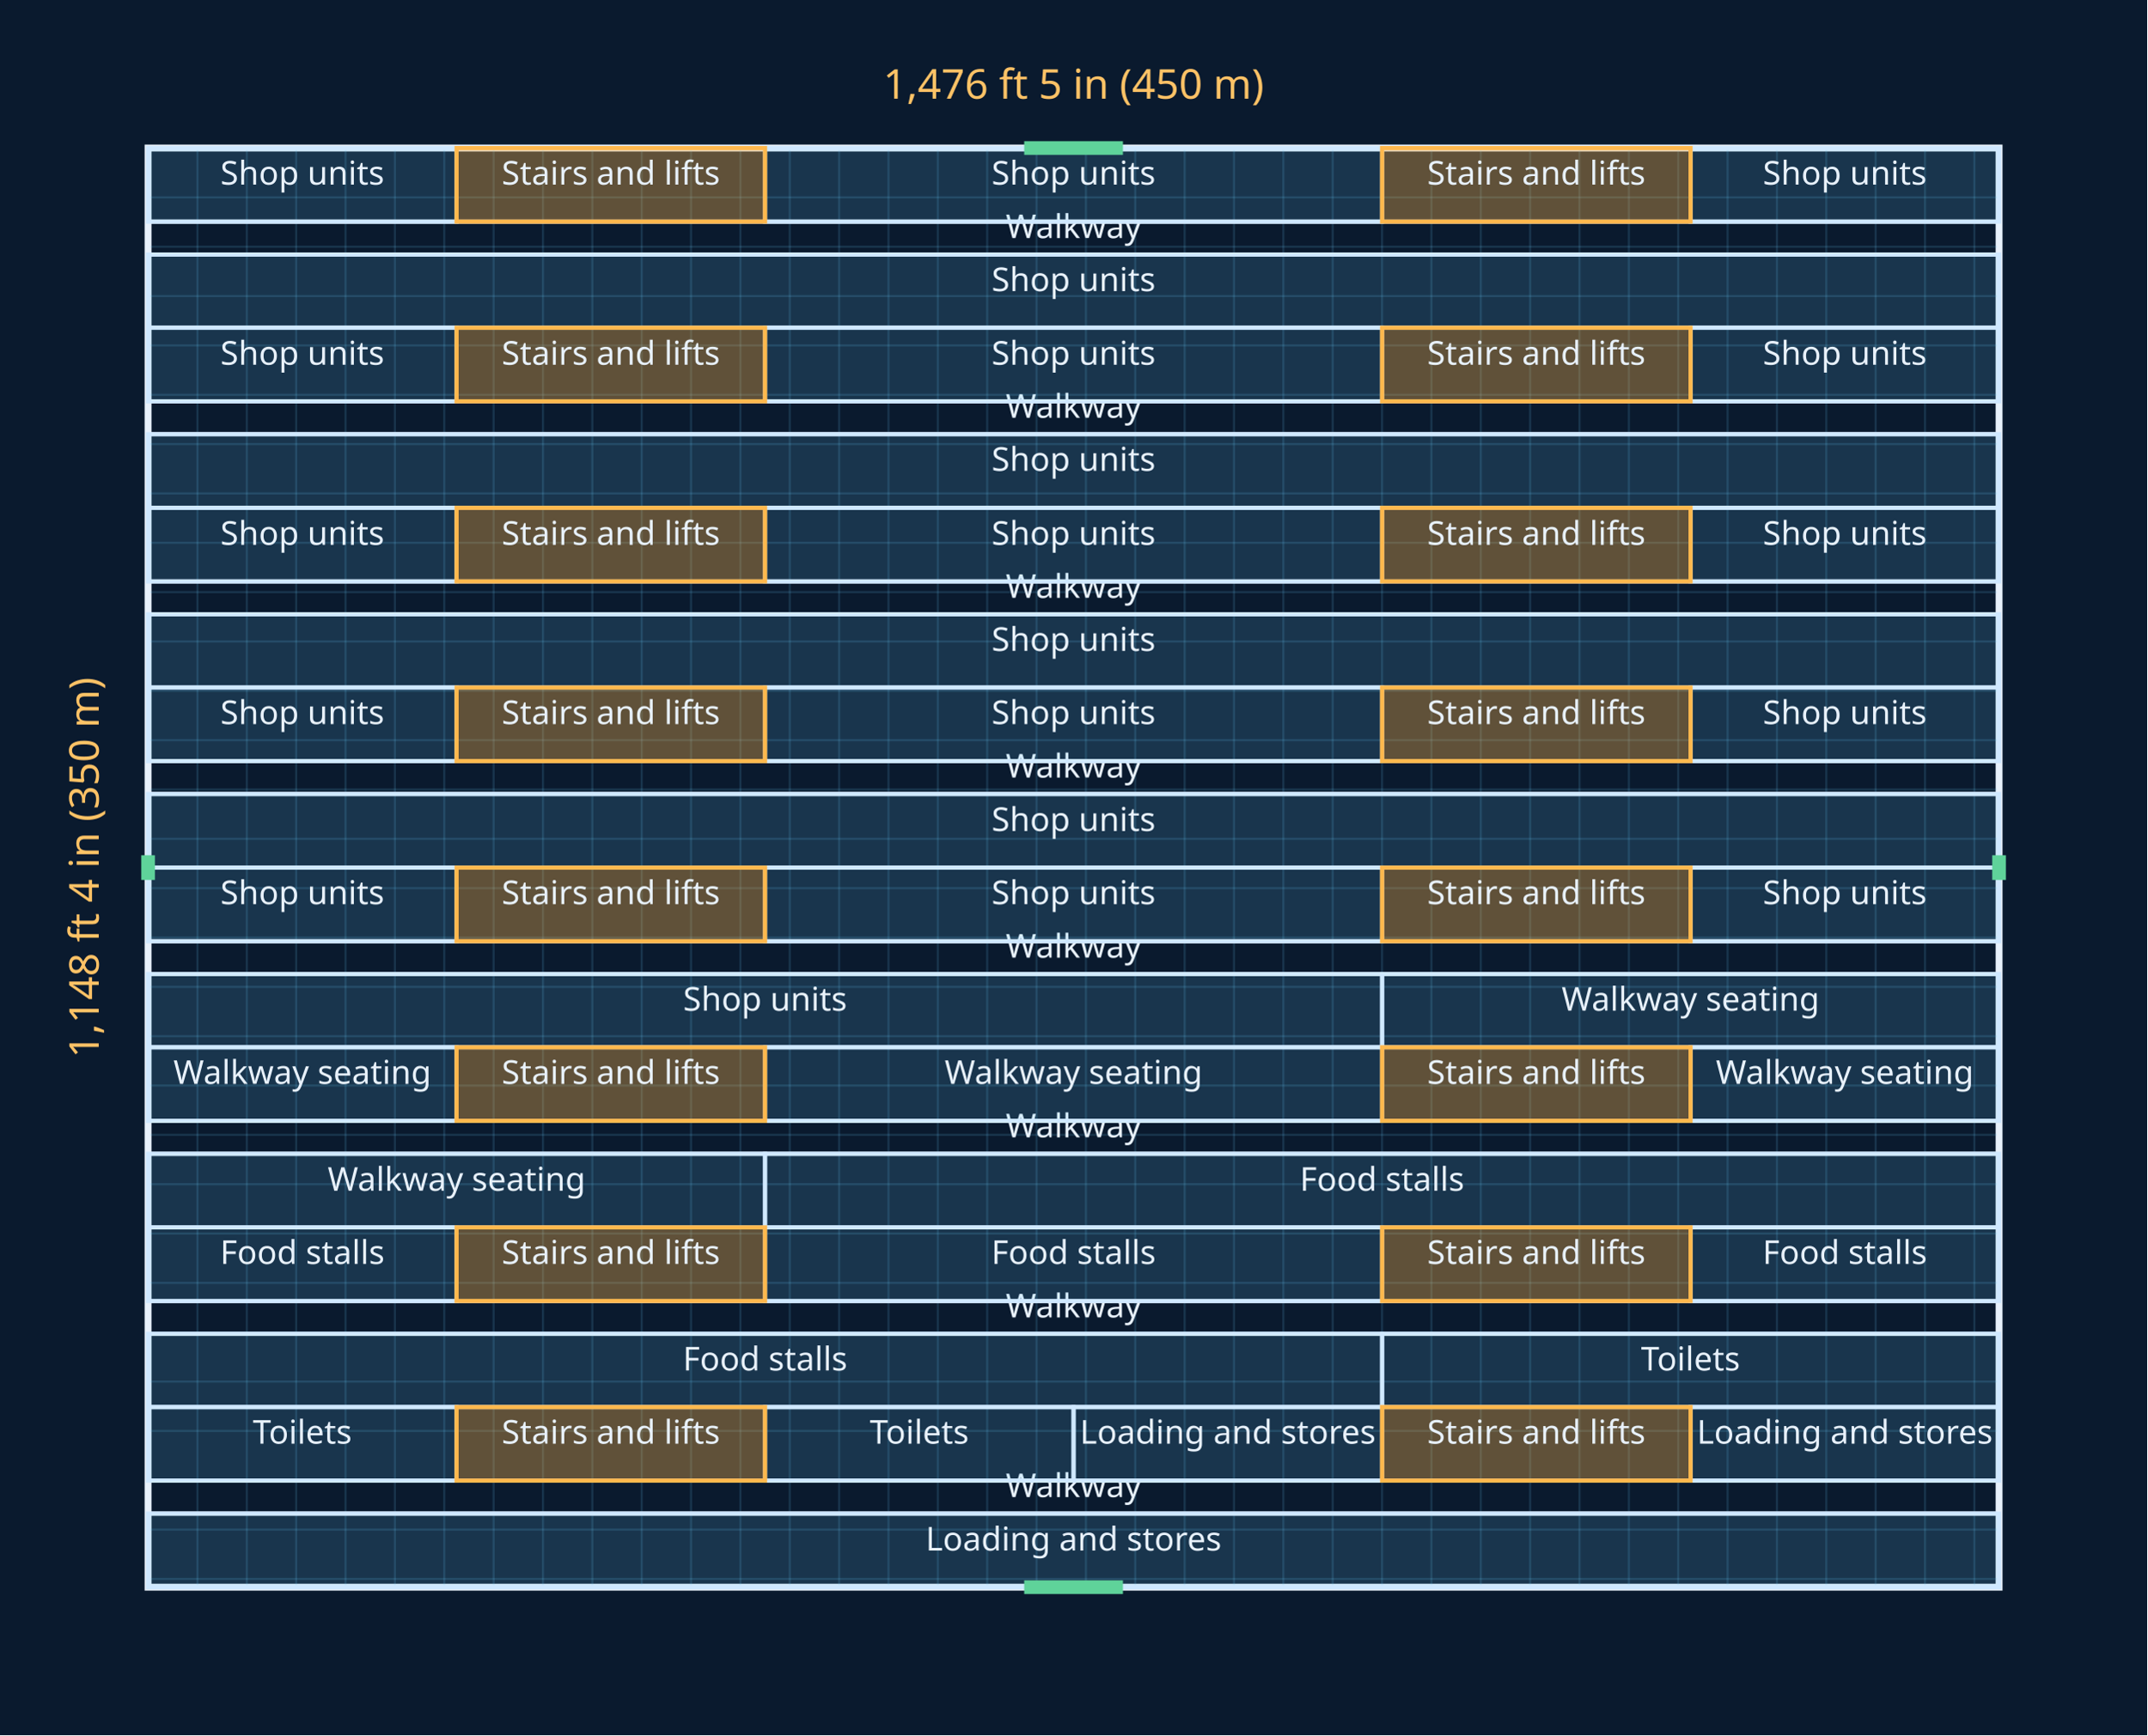
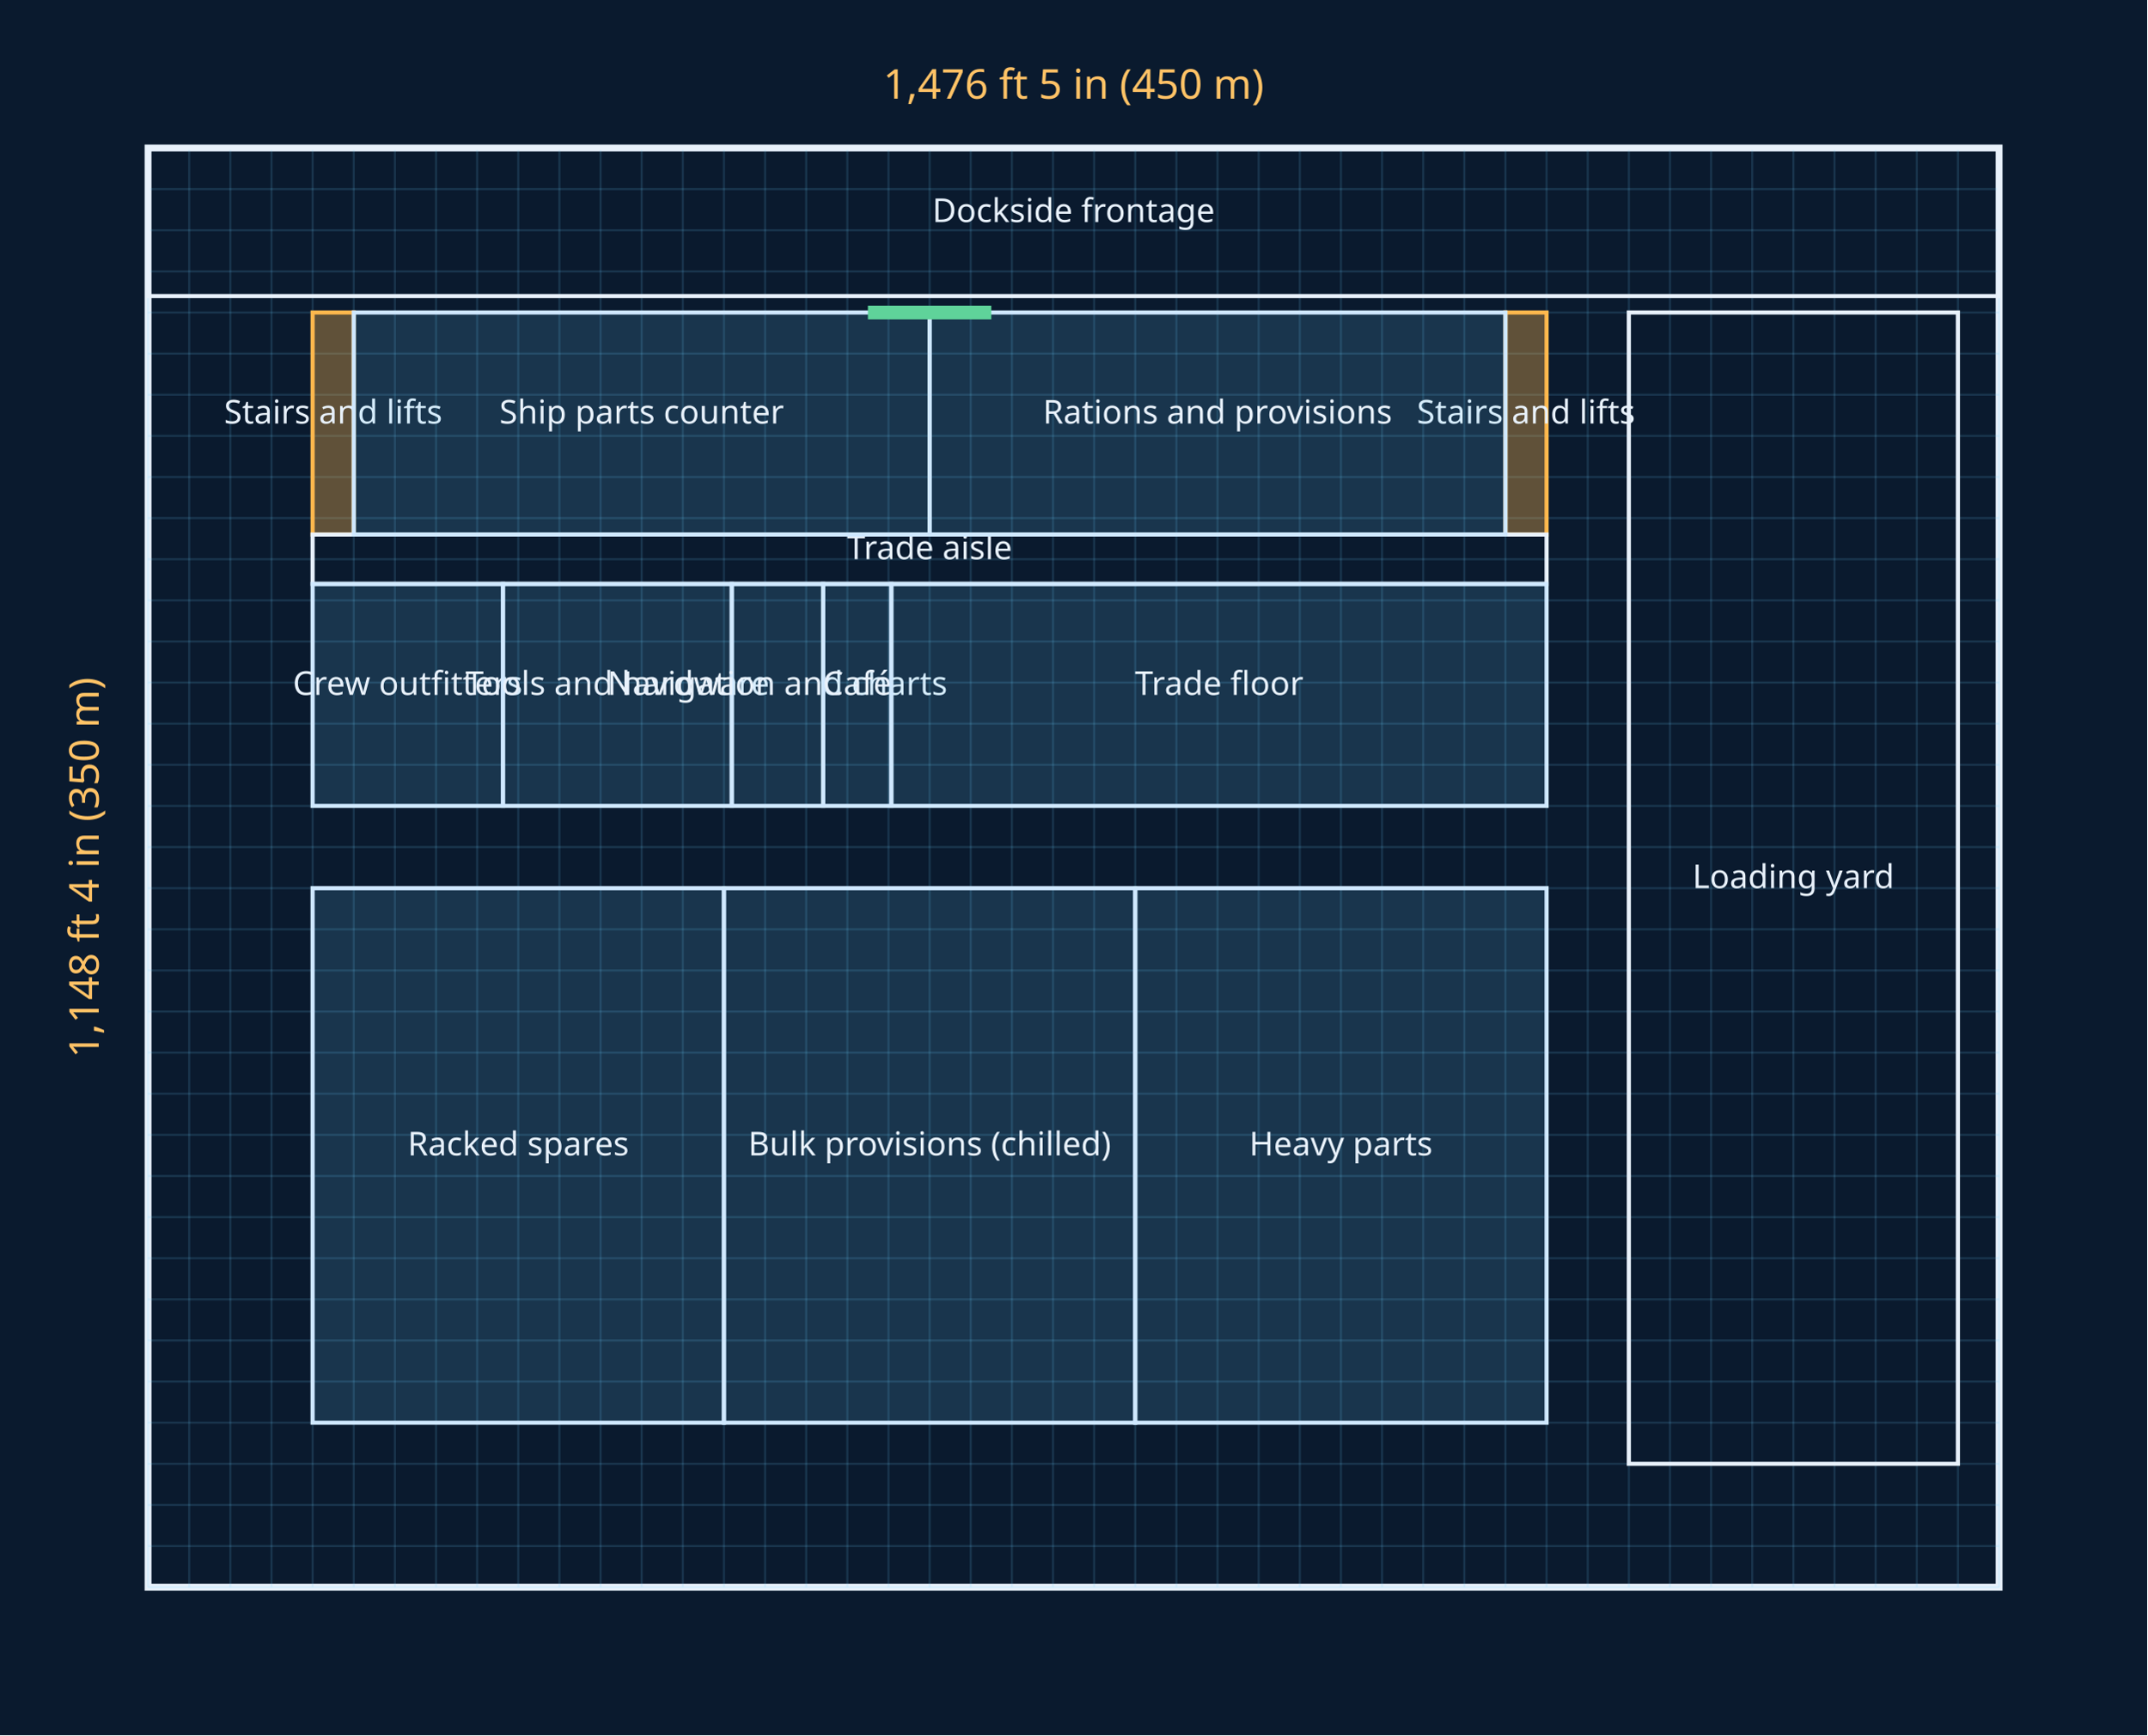
<svg xmlns="http://www.w3.org/2000/svg" viewBox="-36.0 -36.0 522.0 422.0" font-family="Segoe UI, sans-serif">
  <rect x="-36.0" y="-36.0" width="522.0" height="422.0" fill="#0a1a2e" />
  <rect x="0" y="0" width="450.0" height="350.0" fill="none" stroke="#e8f1fb" stroke-width="1.67" />
  <line x1="0.0" y1="0" x2="0.0" y2="350.0" stroke="#6fd0ff" stroke-opacity=".15" stroke-width="0.50" />
-   <line x1="12.0" y1="0" x2="12.0" y2="350.0" stroke="#6fd0ff" stroke-opacity=".15" stroke-width="0.50" />
-   <line x1="24.0" y1="0" x2="24.0" y2="350.0" stroke="#6fd0ff" stroke-opacity=".15" stroke-width="0.50" />
-   <line x1="36.0" y1="0" x2="36.0" y2="350.0" stroke="#6fd0ff" stroke-opacity=".15" stroke-width="0.50" />
-   <line x1="48.0" y1="0" x2="48.0" y2="350.0" stroke="#6fd0ff" stroke-opacity=".15" stroke-width="0.50" />
+   <line x1="10.0" y1="0" x2="10.0" y2="350.0" stroke="#6fd0ff" stroke-opacity=".15" stroke-width="0.50" />
+   <line x1="20.0" y1="0" x2="20.0" y2="350.0" stroke="#6fd0ff" stroke-opacity=".15" stroke-width="0.50" />
+   <line x1="30.0" y1="0" x2="30.0" y2="350.0" stroke="#6fd0ff" stroke-opacity=".15" stroke-width="0.50" />
+   <line x1="40.0" y1="0" x2="40.0" y2="350.0" stroke="#6fd0ff" stroke-opacity=".15" stroke-width="0.50" />
+   <line x1="50.0" y1="0" x2="50.0" y2="350.0" stroke="#6fd0ff" stroke-opacity=".15" stroke-width="0.50" />
  <line x1="60.0" y1="0" x2="60.0" y2="350.0" stroke="#6fd0ff" stroke-opacity=".15" stroke-width="0.50" />
-   <line x1="72.0" y1="0" x2="72.0" y2="350.0" stroke="#6fd0ff" stroke-opacity=".15" stroke-width="0.50" />
-   <line x1="84.0" y1="0" x2="84.0" y2="350.0" stroke="#6fd0ff" stroke-opacity=".15" stroke-width="0.50" />
-   <line x1="96.0" y1="0" x2="96.0" y2="350.0" stroke="#6fd0ff" stroke-opacity=".15" stroke-width="0.50" />
-   <line x1="108.0" y1="0" x2="108.0" y2="350.0" stroke="#6fd0ff" stroke-opacity=".15" stroke-width="0.50" />
+   <line x1="70.0" y1="0" x2="70.0" y2="350.0" stroke="#6fd0ff" stroke-opacity=".15" stroke-width="0.50" />
+   <line x1="80.0" y1="0" x2="80.0" y2="350.0" stroke="#6fd0ff" stroke-opacity=".15" stroke-width="0.50" />
+   <line x1="90.0" y1="0" x2="90.0" y2="350.0" stroke="#6fd0ff" stroke-opacity=".15" stroke-width="0.50" />
+   <line x1="100.0" y1="0" x2="100.0" y2="350.0" stroke="#6fd0ff" stroke-opacity=".15" stroke-width="0.50" />
+   <line x1="110.0" y1="0" x2="110.0" y2="350.0" stroke="#6fd0ff" stroke-opacity=".15" stroke-width="0.50" />
  <line x1="120.0" y1="0" x2="120.0" y2="350.0" stroke="#6fd0ff" stroke-opacity=".15" stroke-width="0.50" />
-   <line x1="132.0" y1="0" x2="132.0" y2="350.0" stroke="#6fd0ff" stroke-opacity=".15" stroke-width="0.50" />
-   <line x1="144.0" y1="0" x2="144.0" y2="350.0" stroke="#6fd0ff" stroke-opacity=".15" stroke-width="0.50" />
-   <line x1="156.0" y1="0" x2="156.0" y2="350.0" stroke="#6fd0ff" stroke-opacity=".15" stroke-width="0.50" />
-   <line x1="168.0" y1="0" x2="168.0" y2="350.0" stroke="#6fd0ff" stroke-opacity=".15" stroke-width="0.50" />
+   <line x1="130.0" y1="0" x2="130.0" y2="350.0" stroke="#6fd0ff" stroke-opacity=".15" stroke-width="0.50" />
+   <line x1="140.0" y1="0" x2="140.0" y2="350.0" stroke="#6fd0ff" stroke-opacity=".15" stroke-width="0.50" />
+   <line x1="150.0" y1="0" x2="150.0" y2="350.0" stroke="#6fd0ff" stroke-opacity=".15" stroke-width="0.50" />
+   <line x1="160.0" y1="0" x2="160.0" y2="350.0" stroke="#6fd0ff" stroke-opacity=".15" stroke-width="0.50" />
+   <line x1="170.0" y1="0" x2="170.0" y2="350.0" stroke="#6fd0ff" stroke-opacity=".15" stroke-width="0.50" />
  <line x1="180.0" y1="0" x2="180.0" y2="350.0" stroke="#6fd0ff" stroke-opacity=".15" stroke-width="0.50" />
-   <line x1="192.0" y1="0" x2="192.0" y2="350.0" stroke="#6fd0ff" stroke-opacity=".15" stroke-width="0.50" />
-   <line x1="204.0" y1="0" x2="204.0" y2="350.0" stroke="#6fd0ff" stroke-opacity=".15" stroke-width="0.50" />
-   <line x1="216.0" y1="0" x2="216.0" y2="350.0" stroke="#6fd0ff" stroke-opacity=".15" stroke-width="0.50" />
-   <line x1="228.0" y1="0" x2="228.0" y2="350.0" stroke="#6fd0ff" stroke-opacity=".15" stroke-width="0.50" />
+   <line x1="190.0" y1="0" x2="190.0" y2="350.0" stroke="#6fd0ff" stroke-opacity=".15" stroke-width="0.50" />
+   <line x1="200.0" y1="0" x2="200.0" y2="350.0" stroke="#6fd0ff" stroke-opacity=".15" stroke-width="0.50" />
+   <line x1="210.0" y1="0" x2="210.0" y2="350.0" stroke="#6fd0ff" stroke-opacity=".15" stroke-width="0.50" />
+   <line x1="220.0" y1="0" x2="220.0" y2="350.0" stroke="#6fd0ff" stroke-opacity=".15" stroke-width="0.50" />
+   <line x1="230.0" y1="0" x2="230.0" y2="350.0" stroke="#6fd0ff" stroke-opacity=".15" stroke-width="0.50" />
  <line x1="240.0" y1="0" x2="240.0" y2="350.0" stroke="#6fd0ff" stroke-opacity=".15" stroke-width="0.50" />
-   <line x1="252.0" y1="0" x2="252.0" y2="350.0" stroke="#6fd0ff" stroke-opacity=".15" stroke-width="0.50" />
-   <line x1="264.0" y1="0" x2="264.0" y2="350.0" stroke="#6fd0ff" stroke-opacity=".15" stroke-width="0.50" />
-   <line x1="276.0" y1="0" x2="276.0" y2="350.0" stroke="#6fd0ff" stroke-opacity=".15" stroke-width="0.50" />
-   <line x1="288.0" y1="0" x2="288.0" y2="350.0" stroke="#6fd0ff" stroke-opacity=".15" stroke-width="0.50" />
+   <line x1="250.0" y1="0" x2="250.0" y2="350.0" stroke="#6fd0ff" stroke-opacity=".15" stroke-width="0.50" />
+   <line x1="260.0" y1="0" x2="260.0" y2="350.0" stroke="#6fd0ff" stroke-opacity=".15" stroke-width="0.50" />
+   <line x1="270.0" y1="0" x2="270.0" y2="350.0" stroke="#6fd0ff" stroke-opacity=".15" stroke-width="0.50" />
+   <line x1="280.0" y1="0" x2="280.0" y2="350.0" stroke="#6fd0ff" stroke-opacity=".15" stroke-width="0.50" />
+   <line x1="290.0" y1="0" x2="290.0" y2="350.0" stroke="#6fd0ff" stroke-opacity=".15" stroke-width="0.50" />
  <line x1="300.0" y1="0" x2="300.0" y2="350.0" stroke="#6fd0ff" stroke-opacity=".15" stroke-width="0.50" />
-   <line x1="312.0" y1="0" x2="312.0" y2="350.0" stroke="#6fd0ff" stroke-opacity=".15" stroke-width="0.50" />
-   <line x1="324.0" y1="0" x2="324.0" y2="350.0" stroke="#6fd0ff" stroke-opacity=".15" stroke-width="0.50" />
-   <line x1="336.0" y1="0" x2="336.0" y2="350.0" stroke="#6fd0ff" stroke-opacity=".15" stroke-width="0.50" />
-   <line x1="348.0" y1="0" x2="348.0" y2="350.0" stroke="#6fd0ff" stroke-opacity=".15" stroke-width="0.50" />
+   <line x1="310.0" y1="0" x2="310.0" y2="350.0" stroke="#6fd0ff" stroke-opacity=".15" stroke-width="0.50" />
+   <line x1="320.0" y1="0" x2="320.0" y2="350.0" stroke="#6fd0ff" stroke-opacity=".15" stroke-width="0.50" />
+   <line x1="330.0" y1="0" x2="330.0" y2="350.0" stroke="#6fd0ff" stroke-opacity=".15" stroke-width="0.50" />
+   <line x1="340.0" y1="0" x2="340.0" y2="350.0" stroke="#6fd0ff" stroke-opacity=".15" stroke-width="0.50" />
+   <line x1="350.0" y1="0" x2="350.0" y2="350.0" stroke="#6fd0ff" stroke-opacity=".15" stroke-width="0.50" />
  <line x1="360.0" y1="0" x2="360.0" y2="350.0" stroke="#6fd0ff" stroke-opacity=".15" stroke-width="0.50" />
-   <line x1="372.0" y1="0" x2="372.0" y2="350.0" stroke="#6fd0ff" stroke-opacity=".15" stroke-width="0.50" />
-   <line x1="384.0" y1="0" x2="384.0" y2="350.0" stroke="#6fd0ff" stroke-opacity=".15" stroke-width="0.50" />
-   <line x1="396.0" y1="0" x2="396.0" y2="350.0" stroke="#6fd0ff" stroke-opacity=".15" stroke-width="0.50" />
-   <line x1="408.0" y1="0" x2="408.0" y2="350.0" stroke="#6fd0ff" stroke-opacity=".15" stroke-width="0.50" />
+   <line x1="370.0" y1="0" x2="370.0" y2="350.0" stroke="#6fd0ff" stroke-opacity=".15" stroke-width="0.50" />
+   <line x1="380.0" y1="0" x2="380.0" y2="350.0" stroke="#6fd0ff" stroke-opacity=".15" stroke-width="0.50" />
+   <line x1="390.0" y1="0" x2="390.0" y2="350.0" stroke="#6fd0ff" stroke-opacity=".15" stroke-width="0.50" />
+   <line x1="400.0" y1="0" x2="400.0" y2="350.0" stroke="#6fd0ff" stroke-opacity=".15" stroke-width="0.50" />
+   <line x1="410.0" y1="0" x2="410.0" y2="350.0" stroke="#6fd0ff" stroke-opacity=".15" stroke-width="0.50" />
  <line x1="420.0" y1="0" x2="420.0" y2="350.0" stroke="#6fd0ff" stroke-opacity=".15" stroke-width="0.50" />
-   <line x1="432.0" y1="0" x2="432.0" y2="350.0" stroke="#6fd0ff" stroke-opacity=".15" stroke-width="0.50" />
-   <line x1="444.0" y1="0" x2="444.0" y2="350.0" stroke="#6fd0ff" stroke-opacity=".15" stroke-width="0.50" />
+   <line x1="430.0" y1="0" x2="430.0" y2="350.0" stroke="#6fd0ff" stroke-opacity=".15" stroke-width="0.50" />
+   <line x1="440.0" y1="0" x2="440.0" y2="350.0" stroke="#6fd0ff" stroke-opacity=".15" stroke-width="0.50" />
+   <line x1="450.0" y1="0" x2="450.0" y2="350.0" stroke="#6fd0ff" stroke-opacity=".15" stroke-width="0.50" />
  <line x1="0" y1="0.0" x2="450.0" y2="0.0" stroke="#6fd0ff" stroke-opacity=".15" stroke-width="0.50" />
-   <line x1="0" y1="12.0" x2="450.0" y2="12.0" stroke="#6fd0ff" stroke-opacity=".15" stroke-width="0.50" />
-   <line x1="0" y1="24.0" x2="450.0" y2="24.0" stroke="#6fd0ff" stroke-opacity=".15" stroke-width="0.50" />
-   <line x1="0" y1="36.0" x2="450.0" y2="36.0" stroke="#6fd0ff" stroke-opacity=".15" stroke-width="0.50" />
-   <line x1="0" y1="48.0" x2="450.0" y2="48.0" stroke="#6fd0ff" stroke-opacity=".15" stroke-width="0.50" />
+   <line x1="0" y1="10.0" x2="450.0" y2="10.0" stroke="#6fd0ff" stroke-opacity=".15" stroke-width="0.50" />
+   <line x1="0" y1="20.0" x2="450.0" y2="20.0" stroke="#6fd0ff" stroke-opacity=".15" stroke-width="0.50" />
+   <line x1="0" y1="30.0" x2="450.0" y2="30.0" stroke="#6fd0ff" stroke-opacity=".15" stroke-width="0.50" />
+   <line x1="0" y1="40.0" x2="450.0" y2="40.0" stroke="#6fd0ff" stroke-opacity=".15" stroke-width="0.50" />
+   <line x1="0" y1="50.0" x2="450.0" y2="50.0" stroke="#6fd0ff" stroke-opacity=".15" stroke-width="0.50" />
  <line x1="0" y1="60.0" x2="450.0" y2="60.0" stroke="#6fd0ff" stroke-opacity=".15" stroke-width="0.50" />
-   <line x1="0" y1="72.0" x2="450.0" y2="72.0" stroke="#6fd0ff" stroke-opacity=".15" stroke-width="0.50" />
-   <line x1="0" y1="84.0" x2="450.0" y2="84.0" stroke="#6fd0ff" stroke-opacity=".15" stroke-width="0.50" />
-   <line x1="0" y1="96.0" x2="450.0" y2="96.0" stroke="#6fd0ff" stroke-opacity=".15" stroke-width="0.50" />
-   <line x1="0" y1="108.0" x2="450.0" y2="108.0" stroke="#6fd0ff" stroke-opacity=".15" stroke-width="0.50" />
+   <line x1="0" y1="70.0" x2="450.0" y2="70.0" stroke="#6fd0ff" stroke-opacity=".15" stroke-width="0.50" />
+   <line x1="0" y1="80.0" x2="450.0" y2="80.0" stroke="#6fd0ff" stroke-opacity=".15" stroke-width="0.50" />
+   <line x1="0" y1="90.0" x2="450.0" y2="90.0" stroke="#6fd0ff" stroke-opacity=".15" stroke-width="0.50" />
+   <line x1="0" y1="100.0" x2="450.0" y2="100.0" stroke="#6fd0ff" stroke-opacity=".15" stroke-width="0.50" />
+   <line x1="0" y1="110.0" x2="450.0" y2="110.0" stroke="#6fd0ff" stroke-opacity=".15" stroke-width="0.50" />
  <line x1="0" y1="120.0" x2="450.0" y2="120.0" stroke="#6fd0ff" stroke-opacity=".15" stroke-width="0.50" />
-   <line x1="0" y1="132.0" x2="450.0" y2="132.0" stroke="#6fd0ff" stroke-opacity=".15" stroke-width="0.50" />
-   <line x1="0" y1="144.0" x2="450.0" y2="144.0" stroke="#6fd0ff" stroke-opacity=".15" stroke-width="0.50" />
-   <line x1="0" y1="156.0" x2="450.0" y2="156.0" stroke="#6fd0ff" stroke-opacity=".15" stroke-width="0.50" />
-   <line x1="0" y1="168.0" x2="450.0" y2="168.0" stroke="#6fd0ff" stroke-opacity=".15" stroke-width="0.50" />
+   <line x1="0" y1="130.0" x2="450.0" y2="130.0" stroke="#6fd0ff" stroke-opacity=".15" stroke-width="0.50" />
+   <line x1="0" y1="140.0" x2="450.0" y2="140.0" stroke="#6fd0ff" stroke-opacity=".15" stroke-width="0.50" />
+   <line x1="0" y1="150.0" x2="450.0" y2="150.0" stroke="#6fd0ff" stroke-opacity=".15" stroke-width="0.50" />
+   <line x1="0" y1="160.0" x2="450.0" y2="160.0" stroke="#6fd0ff" stroke-opacity=".15" stroke-width="0.50" />
+   <line x1="0" y1="170.0" x2="450.0" y2="170.0" stroke="#6fd0ff" stroke-opacity=".15" stroke-width="0.50" />
  <line x1="0" y1="180.0" x2="450.0" y2="180.0" stroke="#6fd0ff" stroke-opacity=".15" stroke-width="0.50" />
-   <line x1="0" y1="192.0" x2="450.0" y2="192.0" stroke="#6fd0ff" stroke-opacity=".15" stroke-width="0.50" />
-   <line x1="0" y1="204.0" x2="450.0" y2="204.0" stroke="#6fd0ff" stroke-opacity=".15" stroke-width="0.50" />
-   <line x1="0" y1="216.0" x2="450.0" y2="216.0" stroke="#6fd0ff" stroke-opacity=".15" stroke-width="0.50" />
-   <line x1="0" y1="228.0" x2="450.0" y2="228.0" stroke="#6fd0ff" stroke-opacity=".15" stroke-width="0.50" />
+   <line x1="0" y1="190.0" x2="450.0" y2="190.0" stroke="#6fd0ff" stroke-opacity=".15" stroke-width="0.50" />
+   <line x1="0" y1="200.0" x2="450.0" y2="200.0" stroke="#6fd0ff" stroke-opacity=".15" stroke-width="0.50" />
+   <line x1="0" y1="210.0" x2="450.0" y2="210.0" stroke="#6fd0ff" stroke-opacity=".15" stroke-width="0.50" />
+   <line x1="0" y1="220.0" x2="450.0" y2="220.0" stroke="#6fd0ff" stroke-opacity=".15" stroke-width="0.50" />
+   <line x1="0" y1="230.0" x2="450.0" y2="230.0" stroke="#6fd0ff" stroke-opacity=".15" stroke-width="0.50" />
  <line x1="0" y1="240.0" x2="450.0" y2="240.0" stroke="#6fd0ff" stroke-opacity=".15" stroke-width="0.50" />
-   <line x1="0" y1="252.0" x2="450.0" y2="252.0" stroke="#6fd0ff" stroke-opacity=".15" stroke-width="0.50" />
-   <line x1="0" y1="264.0" x2="450.0" y2="264.0" stroke="#6fd0ff" stroke-opacity=".15" stroke-width="0.50" />
-   <line x1="0" y1="276.0" x2="450.0" y2="276.0" stroke="#6fd0ff" stroke-opacity=".15" stroke-width="0.50" />
-   <line x1="0" y1="288.0" x2="450.0" y2="288.0" stroke="#6fd0ff" stroke-opacity=".15" stroke-width="0.50" />
+   <line x1="0" y1="250.0" x2="450.0" y2="250.0" stroke="#6fd0ff" stroke-opacity=".15" stroke-width="0.50" />
+   <line x1="0" y1="260.0" x2="450.0" y2="260.0" stroke="#6fd0ff" stroke-opacity=".15" stroke-width="0.50" />
+   <line x1="0" y1="270.0" x2="450.0" y2="270.0" stroke="#6fd0ff" stroke-opacity=".15" stroke-width="0.50" />
+   <line x1="0" y1="280.0" x2="450.0" y2="280.0" stroke="#6fd0ff" stroke-opacity=".15" stroke-width="0.50" />
+   <line x1="0" y1="290.0" x2="450.0" y2="290.0" stroke="#6fd0ff" stroke-opacity=".15" stroke-width="0.50" />
  <line x1="0" y1="300.0" x2="450.0" y2="300.0" stroke="#6fd0ff" stroke-opacity=".15" stroke-width="0.50" />
-   <line x1="0" y1="312.0" x2="450.0" y2="312.0" stroke="#6fd0ff" stroke-opacity=".15" stroke-width="0.50" />
-   <line x1="0" y1="324.0" x2="450.0" y2="324.0" stroke="#6fd0ff" stroke-opacity=".15" stroke-width="0.50" />
-   <line x1="0" y1="336.0" x2="450.0" y2="336.0" stroke="#6fd0ff" stroke-opacity=".15" stroke-width="0.50" />
-   <line x1="0" y1="348.0" x2="450.0" y2="348.0" stroke="#6fd0ff" stroke-opacity=".15" stroke-width="0.50" />
-   <polygon points="0.0,17.9 450.0,17.9 450.0,25.9 0.0,25.9" fill="none" stroke="#e8f1fb" stroke-width="1.00" />
-   <text x="225.0" y="21.9" font-size="8.0" fill="#e8f1fb" text-anchor="middle">Walkway</text>
-   <polygon points="0.0,61.6 450.0,61.6 450.0,69.6 0.0,69.6" fill="none" stroke="#e8f1fb" stroke-width="1.00" />
-   <text x="225.0" y="65.6" font-size="8.0" fill="#e8f1fb" text-anchor="middle">Walkway</text>
-   <polygon points="0.0,105.4 450.0,105.4 450.0,113.4 0.0,113.4" fill="none" stroke="#e8f1fb" stroke-width="1.00" />
-   <text x="225.0" y="109.4" font-size="8.0" fill="#e8f1fb" text-anchor="middle">Walkway</text>
-   <polygon points="0.0,149.1 450.0,149.1 450.0,157.1 0.0,157.1" fill="none" stroke="#e8f1fb" stroke-width="1.00" />
-   <text x="225.0" y="153.1" font-size="8.0" fill="#e8f1fb" text-anchor="middle">Walkway</text>
-   <polygon points="0.0,192.9 450.0,192.9 450.0,200.9 0.0,200.9" fill="none" stroke="#e8f1fb" stroke-width="1.00" />
-   <text x="225.0" y="196.9" font-size="8.0" fill="#e8f1fb" text-anchor="middle">Walkway</text>
-   <polygon points="0.0,236.6 450.0,236.6 450.0,244.6 0.0,244.6" fill="none" stroke="#e8f1fb" stroke-width="1.00" />
-   <text x="225.0" y="240.6" font-size="8.0" fill="#e8f1fb" text-anchor="middle">Walkway</text>
-   <polygon points="0.0,280.4 450.0,280.4 450.0,288.4 0.0,288.4" fill="none" stroke="#e8f1fb" stroke-width="1.00" />
-   <text x="225.0" y="284.4" font-size="8.0" fill="#e8f1fb" text-anchor="middle">Walkway</text>
-   <polygon points="0.0,324.1 450.0,324.1 450.0,332.1 0.0,332.1" fill="none" stroke="#e8f1fb" stroke-width="1.00" />
-   <text x="225.0" y="328.1" font-size="8.0" fill="#e8f1fb" text-anchor="middle">Walkway</text>
-   <polygon points="0.0,0.0 75.0,0.0 75.0,17.9 0.0,17.9" fill="rgba(111,208,255,.15)" stroke="#cfe8ff" stroke-width="1.00" />
-   <text x="37.5" y="8.9" font-size="8.0" fill="#e8f1fb" text-anchor="middle">Shop units</text>
-   <polygon points="150.0,0.0 300.0,0.0 300.0,17.9 150.0,17.9" fill="rgba(111,208,255,.15)" stroke="#cfe8ff" stroke-width="1.00" />
-   <text x="225.0" y="8.9" font-size="8.0" fill="#e8f1fb" text-anchor="middle">Shop units</text>
-   <polygon points="375.0,0.0 450.0,0.0 450.0,17.9 375.0,17.9" fill="rgba(111,208,255,.15)" stroke="#cfe8ff" stroke-width="1.00" />
-   <text x="412.5" y="8.9" font-size="8.0" fill="#e8f1fb" text-anchor="middle">Shop units</text>
-   <polygon points="0.0,25.9 450.0,25.9 450.0,43.7 0.0,43.7" fill="rgba(111,208,255,.15)" stroke="#cfe8ff" stroke-width="1.00" />
-   <text x="225.0" y="34.8" font-size="8.0" fill="#e8f1fb" text-anchor="middle">Shop units</text>
-   <polygon points="0.0,43.7 75.0,43.7 75.0,61.6 0.0,61.6" fill="rgba(111,208,255,.15)" stroke="#cfe8ff" stroke-width="1.00" />
-   <text x="37.5" y="52.7" font-size="8.0" fill="#e8f1fb" text-anchor="middle">Shop units</text>
-   <polygon points="150.0,43.7 300.0,43.7 300.0,61.6 150.0,61.6" fill="rgba(111,208,255,.15)" stroke="#cfe8ff" stroke-width="1.00" />
-   <text x="225.0" y="52.7" font-size="8.0" fill="#e8f1fb" text-anchor="middle">Shop units</text>
-   <polygon points="375.0,43.7 450.0,43.7 450.0,61.6 375.0,61.6" fill="rgba(111,208,255,.15)" stroke="#cfe8ff" stroke-width="1.00" />
-   <text x="412.5" y="52.7" font-size="8.0" fill="#e8f1fb" text-anchor="middle">Shop units</text>
-   <polygon points="0.0,69.6 450.0,69.6 450.0,87.5 0.0,87.5" fill="rgba(111,208,255,.15)" stroke="#cfe8ff" stroke-width="1.00" />
-   <text x="225.0" y="78.5" font-size="8.0" fill="#e8f1fb" text-anchor="middle">Shop units</text>
-   <polygon points="0.0,87.5 75.0,87.5 75.0,105.4 0.0,105.4" fill="rgba(111,208,255,.15)" stroke="#cfe8ff" stroke-width="1.00" />
-   <text x="37.5" y="96.5" font-size="8.0" fill="#e8f1fb" text-anchor="middle">Shop units</text>
-   <polygon points="150.0,87.5 300.0,87.5 300.0,105.4 150.0,105.4" fill="rgba(111,208,255,.15)" stroke="#cfe8ff" stroke-width="1.00" />
-   <text x="225.0" y="96.5" font-size="8.0" fill="#e8f1fb" text-anchor="middle">Shop units</text>
-   <polygon points="375.0,87.5 450.0,87.5 450.0,105.4 375.0,105.4" fill="rgba(111,208,255,.15)" stroke="#cfe8ff" stroke-width="1.00" />
-   <text x="412.5" y="96.5" font-size="8.0" fill="#e8f1fb" text-anchor="middle">Shop units</text>
-   <polygon points="0.0,113.4 450.0,113.4 450.0,131.2 0.0,131.2" fill="rgba(111,208,255,.15)" stroke="#cfe8ff" stroke-width="1.00" />
-   <text x="225.0" y="122.3" font-size="8.0" fill="#e8f1fb" text-anchor="middle">Shop units</text>
-   <polygon points="0.0,131.2 75.0,131.2 75.0,149.1 0.0,149.1" fill="rgba(111,208,255,.15)" stroke="#cfe8ff" stroke-width="1.00" />
-   <text x="37.5" y="140.1" font-size="8.0" fill="#e8f1fb" text-anchor="middle">Shop units</text>
-   <polygon points="150.0,131.2 300.0,131.2 300.0,149.1 150.0,149.1" fill="rgba(111,208,255,.15)" stroke="#cfe8ff" stroke-width="1.00" />
-   <text x="225.0" y="140.1" font-size="8.0" fill="#e8f1fb" text-anchor="middle">Shop units</text>
-   <polygon points="375.0,131.2 450.0,131.2 450.0,149.1 375.0,149.1" fill="rgba(111,208,255,.15)" stroke="#cfe8ff" stroke-width="1.00" />
-   <text x="412.5" y="140.1" font-size="8.0" fill="#e8f1fb" text-anchor="middle">Shop units</text>
-   <polygon points="0.0,157.1 450.0,157.1 450.0,175.0 0.0,175.0" fill="rgba(111,208,255,.15)" stroke="#cfe8ff" stroke-width="1.00" />
-   <text x="225.0" y="166.1" font-size="8.0" fill="#e8f1fb" text-anchor="middle">Shop units</text>
-   <polygon points="0.0,175.0 75.0,175.0 75.0,192.9 0.0,192.9" fill="rgba(111,208,255,.15)" stroke="#cfe8ff" stroke-width="1.00" />
-   <text x="37.5" y="183.9" font-size="8.0" fill="#e8f1fb" text-anchor="middle">Shop units</text>
-   <polygon points="150.0,175.0 300.0,175.0 300.0,192.9 150.0,192.9" fill="rgba(111,208,255,.15)" stroke="#cfe8ff" stroke-width="1.00" />
-   <text x="225.0" y="183.9" font-size="8.0" fill="#e8f1fb" text-anchor="middle">Shop units</text>
-   <polygon points="375.0,175.0 450.0,175.0 450.0,192.9 375.0,192.9" fill="rgba(111,208,255,.15)" stroke="#cfe8ff" stroke-width="1.00" />
-   <text x="412.5" y="183.9" font-size="8.0" fill="#e8f1fb" text-anchor="middle">Shop units</text>
-   <polygon points="0.0,200.9 300.0,200.9 300.0,218.7 0.0,218.7" fill="rgba(111,208,255,.15)" stroke="#cfe8ff" stroke-width="1.00" />
-   <text x="150.0" y="209.8" font-size="8.0" fill="#e8f1fb" text-anchor="middle">Shop units</text>
-   <polygon points="300.0,200.9 450.0,200.9 450.0,218.7 300.0,218.7" fill="rgba(111,208,255,.15)" stroke="#cfe8ff" stroke-width="1.00" />
-   <text x="375.0" y="209.8" font-size="8.0" fill="#e8f1fb" text-anchor="middle">Walkway seating</text>
-   <polygon points="0.0,218.7 75.0,218.7 75.0,236.6 0.0,236.6" fill="rgba(111,208,255,.15)" stroke="#cfe8ff" stroke-width="1.00" />
-   <text x="37.5" y="227.6" font-size="8.0" fill="#e8f1fb" text-anchor="middle">Walkway seating</text>
-   <polygon points="150.0,218.7 300.0,218.7 300.0,236.6 150.0,236.6" fill="rgba(111,208,255,.15)" stroke="#cfe8ff" stroke-width="1.00" />
-   <text x="225.0" y="227.6" font-size="8.0" fill="#e8f1fb" text-anchor="middle">Walkway seating</text>
-   <polygon points="375.0,218.7 450.0,218.7 450.0,236.6 375.0,236.6" fill="rgba(111,208,255,.15)" stroke="#cfe8ff" stroke-width="1.00" />
-   <text x="412.5" y="227.6" font-size="8.0" fill="#e8f1fb" text-anchor="middle">Walkway seating</text>
-   <polygon points="0.0,244.6 150.0,244.6 150.0,262.5 0.0,262.5" fill="rgba(111,208,255,.15)" stroke="#cfe8ff" stroke-width="1.00" />
-   <text x="75.0" y="253.6" font-size="8.0" fill="#e8f1fb" text-anchor="middle">Walkway seating</text>
-   <polygon points="150.0,244.6 450.0,244.6 450.0,262.5 150.0,262.5" fill="rgba(111,208,255,.15)" stroke="#cfe8ff" stroke-width="1.00" />
-   <text x="300.0" y="253.6" font-size="8.0" fill="#e8f1fb" text-anchor="middle">Food stalls</text>
-   <polygon points="0.0,262.5 75.0,262.5 75.0,280.4 0.0,280.4" fill="rgba(111,208,255,.15)" stroke="#cfe8ff" stroke-width="1.00" />
-   <text x="37.5" y="271.4" font-size="8.0" fill="#e8f1fb" text-anchor="middle">Food stalls</text>
-   <polygon points="150.0,262.5 300.0,262.5 300.0,280.4 150.0,280.4" fill="rgba(111,208,255,.15)" stroke="#cfe8ff" stroke-width="1.00" />
-   <text x="225.0" y="271.4" font-size="8.0" fill="#e8f1fb" text-anchor="middle">Food stalls</text>
-   <polygon points="375.0,262.5 450.0,262.5 450.0,280.4 375.0,280.4" fill="rgba(111,208,255,.15)" stroke="#cfe8ff" stroke-width="1.00" />
-   <text x="412.5" y="271.4" font-size="8.0" fill="#e8f1fb" text-anchor="middle">Food stalls</text>
-   <polygon points="0.0,288.4 300.0,288.4 300.0,306.2 0.0,306.2" fill="rgba(111,208,255,.15)" stroke="#cfe8ff" stroke-width="1.00" />
-   <text x="150.0" y="297.3" font-size="8.0" fill="#e8f1fb" text-anchor="middle">Food stalls</text>
-   <polygon points="300.0,288.4 450.0,288.4 450.0,306.2 300.0,306.2" fill="rgba(111,208,255,.15)" stroke="#cfe8ff" stroke-width="1.00" />
-   <text x="375.0" y="297.3" font-size="8.0" fill="#e8f1fb" text-anchor="middle">Toilets</text>
-   <polygon points="0.0,306.2 75.0,306.2 75.0,324.1 0.0,324.1" fill="rgba(111,208,255,.15)" stroke="#cfe8ff" stroke-width="1.00" />
-   <text x="37.5" y="315.1" font-size="8.0" fill="#e8f1fb" text-anchor="middle">Toilets</text>
-   <polygon points="150.0,306.2 225.0,306.2 225.0,324.1 150.0,324.1" fill="rgba(111,208,255,.15)" stroke="#cfe8ff" stroke-width="1.00" />
-   <text x="187.5" y="315.1" font-size="8.0" fill="#e8f1fb" text-anchor="middle">Toilets</text>
-   <polygon points="225.0,306.2 300.0,306.2 300.0,324.1 225.0,324.1" fill="rgba(111,208,255,.15)" stroke="#cfe8ff" stroke-width="1.00" />
-   <text x="262.5" y="315.1" font-size="8.0" fill="#e8f1fb" text-anchor="middle">Loading and stores</text>
-   <polygon points="375.0,306.2 450.0,306.2 450.0,324.1 375.0,324.1" fill="rgba(111,208,255,.15)" stroke="#cfe8ff" stroke-width="1.00" />
-   <text x="412.5" y="315.1" font-size="8.0" fill="#e8f1fb" text-anchor="middle">Loading and stores</text>
-   <polygon points="0.0,332.1 450.0,332.1 450.0,350.0 0.0,350.0" fill="rgba(111,208,255,.15)" stroke="#cfe8ff" stroke-width="1.00" />
-   <text x="225.0" y="341.1" font-size="8.0" fill="#e8f1fb" text-anchor="middle">Loading and stores</text>
-   <polygon points="75.0,0.0 150.0,0.0 150.0,17.9 75.0,17.9" fill="rgba(255,184,77,.35)" stroke="#ffb84d" stroke-width="1.00" />
-   <text x="112.5" y="8.9" font-size="8.0" fill="#e8f1fb" text-anchor="middle">Stairs and lifts</text>
-   <polygon points="300.0,0.0 375.0,0.0 375.0,17.9 300.0,17.9" fill="rgba(255,184,77,.35)" stroke="#ffb84d" stroke-width="1.00" />
-   <text x="337.5" y="8.9" font-size="8.0" fill="#e8f1fb" text-anchor="middle">Stairs and lifts</text>
-   <polygon points="75.0,43.7 150.0,43.7 150.0,61.6 75.0,61.6" fill="rgba(255,184,77,.35)" stroke="#ffb84d" stroke-width="1.00" />
-   <text x="112.5" y="52.7" font-size="8.0" fill="#e8f1fb" text-anchor="middle">Stairs and lifts</text>
-   <polygon points="300.0,43.7 375.0,43.7 375.0,61.6 300.0,61.6" fill="rgba(255,184,77,.35)" stroke="#ffb84d" stroke-width="1.00" />
-   <text x="337.5" y="52.7" font-size="8.0" fill="#e8f1fb" text-anchor="middle">Stairs and lifts</text>
-   <polygon points="75.0,87.5 150.0,87.5 150.0,105.4 75.0,105.4" fill="rgba(255,184,77,.35)" stroke="#ffb84d" stroke-width="1.00" />
-   <text x="112.5" y="96.5" font-size="8.0" fill="#e8f1fb" text-anchor="middle">Stairs and lifts</text>
-   <polygon points="300.0,87.5 375.0,87.5 375.0,105.4 300.0,105.4" fill="rgba(255,184,77,.35)" stroke="#ffb84d" stroke-width="1.00" />
-   <text x="337.5" y="96.5" font-size="8.0" fill="#e8f1fb" text-anchor="middle">Stairs and lifts</text>
-   <polygon points="75.0,131.2 150.0,131.2 150.0,149.1 75.0,149.1" fill="rgba(255,184,77,.35)" stroke="#ffb84d" stroke-width="1.00" />
-   <text x="112.5" y="140.1" font-size="8.0" fill="#e8f1fb" text-anchor="middle">Stairs and lifts</text>
-   <polygon points="300.0,131.2 375.0,131.2 375.0,149.1 300.0,149.1" fill="rgba(255,184,77,.35)" stroke="#ffb84d" stroke-width="1.00" />
-   <text x="337.5" y="140.1" font-size="8.0" fill="#e8f1fb" text-anchor="middle">Stairs and lifts</text>
-   <polygon points="75.0,175.0 150.0,175.0 150.0,192.9 75.0,192.9" fill="rgba(255,184,77,.35)" stroke="#ffb84d" stroke-width="1.00" />
-   <text x="112.5" y="183.9" font-size="8.0" fill="#e8f1fb" text-anchor="middle">Stairs and lifts</text>
-   <polygon points="300.0,175.0 375.0,175.0 375.0,192.9 300.0,192.9" fill="rgba(255,184,77,.35)" stroke="#ffb84d" stroke-width="1.00" />
-   <text x="337.5" y="183.9" font-size="8.0" fill="#e8f1fb" text-anchor="middle">Stairs and lifts</text>
-   <polygon points="75.0,218.7 150.0,218.7 150.0,236.6 75.0,236.6" fill="rgba(255,184,77,.35)" stroke="#ffb84d" stroke-width="1.00" />
-   <text x="112.5" y="227.6" font-size="8.0" fill="#e8f1fb" text-anchor="middle">Stairs and lifts</text>
-   <polygon points="300.0,218.7 375.0,218.7 375.0,236.6 300.0,236.6" fill="rgba(255,184,77,.35)" stroke="#ffb84d" stroke-width="1.00" />
-   <text x="337.5" y="227.6" font-size="8.0" fill="#e8f1fb" text-anchor="middle">Stairs and lifts</text>
-   <polygon points="75.0,262.5 150.0,262.5 150.0,280.4 75.0,280.4" fill="rgba(255,184,77,.35)" stroke="#ffb84d" stroke-width="1.00" />
-   <text x="112.5" y="271.4" font-size="8.0" fill="#e8f1fb" text-anchor="middle">Stairs and lifts</text>
-   <polygon points="300.0,262.5 375.0,262.5 375.0,280.4 300.0,280.4" fill="rgba(255,184,77,.35)" stroke="#ffb84d" stroke-width="1.00" />
-   <text x="337.5" y="271.4" font-size="8.0" fill="#e8f1fb" text-anchor="middle">Stairs and lifts</text>
-   <polygon points="75.0,306.2 150.0,306.2 150.0,324.1 75.0,324.1" fill="rgba(255,184,77,.35)" stroke="#ffb84d" stroke-width="1.00" />
-   <text x="112.5" y="315.1" font-size="8.0" fill="#e8f1fb" text-anchor="middle">Stairs and lifts</text>
-   <polygon points="300.0,306.2 375.0,306.2 375.0,324.1 300.0,324.1" fill="rgba(255,184,77,.35)" stroke="#ffb84d" stroke-width="1.00" />
-   <text x="337.5" y="315.1" font-size="8.0" fill="#e8f1fb" text-anchor="middle">Stairs and lifts</text>
-   <line x1="213.0" y1="0.0" x2="237.0" y2="0.0" stroke="#5fd39a" stroke-width="3.33" />
-   <line x1="213.0" y1="350.0" x2="237.0" y2="350.0" stroke="#5fd39a" stroke-width="3.33" />
-   <line x1="0.0" y1="172.0" x2="0.0" y2="178.0" stroke="#5fd39a" stroke-width="3.33" />
-   <line x1="450.0" y1="172.0" x2="450.0" y2="178.0" stroke="#5fd39a" stroke-width="3.33" />
+   <line x1="0" y1="310.0" x2="450.0" y2="310.0" stroke="#6fd0ff" stroke-opacity=".15" stroke-width="0.50" />
+   <line x1="0" y1="320.0" x2="450.0" y2="320.0" stroke="#6fd0ff" stroke-opacity=".15" stroke-width="0.50" />
+   <line x1="0" y1="330.0" x2="450.0" y2="330.0" stroke="#6fd0ff" stroke-opacity=".15" stroke-width="0.50" />
+   <line x1="0" y1="340.0" x2="450.0" y2="340.0" stroke="#6fd0ff" stroke-opacity=".15" stroke-width="0.50" />
+   <line x1="0" y1="350.0" x2="450.0" y2="350.0" stroke="#6fd0ff" stroke-opacity=".15" stroke-width="0.50" />
+   <polygon points="0.0,0.0 450.0,0.0 450.0,36.0 0.0,36.0" fill="none" stroke="#e8f1fb" stroke-width="1.00" />
+   <text x="225.0" y="18.0" font-size="8.0" fill="#e8f1fb" text-anchor="middle">Dockside frontage</text>
+   <polygon points="40.0,40.0 50.0,40.0 50.0,94.0 40.0,94.0" fill="rgba(255,184,77,.35)" stroke="#ffb84d" stroke-width="1.00" />
+   <text x="45.0" y="67.0" font-size="8.0" fill="#e8f1fb" text-anchor="middle">Stairs and lifts</text>
+   <polygon points="330.0,40.0 340.0,40.0 340.0,94.0 330.0,94.0" fill="rgba(255,184,77,.35)" stroke="#ffb84d" stroke-width="1.00" />
+   <text x="335.0" y="67.0" font-size="8.0" fill="#e8f1fb" text-anchor="middle">Stairs and lifts</text>
+   <polygon points="40.0,94.0 340.0,94.0 340.0,106.0 40.0,106.0" fill="none" stroke="#e8f1fb" stroke-width="1.00" />
+   <text x="190.0" y="100.0" font-size="8.0" fill="#e8f1fb" text-anchor="middle">Trade aisle</text>
+   <polygon points="50.0,40.0 190.0,40.0 190.0,94.0 50.0,94.0" fill="rgba(111,208,255,.15)" stroke="#cfe8ff" stroke-width="1.00" />
+   <text x="120.0" y="67.0" font-size="8.0" fill="#e8f1fb" text-anchor="middle">Ship parts counter</text>
+   <polygon points="190.0,40.0 330.0,40.0 330.0,94.0 190.0,94.0" fill="rgba(111,208,255,.15)" stroke="#cfe8ff" stroke-width="1.00" />
+   <text x="260.0" y="67.0" font-size="8.0" fill="#e8f1fb" text-anchor="middle">Rations and provisions</text>
+   <polygon points="40.0,106.0 86.3,106.0 86.3,160.0 40.0,160.0" fill="rgba(111,208,255,.15)" stroke="#cfe8ff" stroke-width="1.00" />
+   <text x="63.1" y="133.0" font-size="8.0" fill="#e8f1fb" text-anchor="middle">Crew outfitters</text>
+   <polygon points="86.3,106.0 141.9,106.0 141.9,160.0 86.3,160.0" fill="rgba(111,208,255,.15)" stroke="#cfe8ff" stroke-width="1.00" />
+   <text x="114.1" y="133.0" font-size="8.0" fill="#e8f1fb" text-anchor="middle">Tools and hardware</text>
+   <polygon points="141.9,106.0 164.1,106.0 164.1,160.0 141.9,160.0" fill="rgba(111,208,255,.15)" stroke="#cfe8ff" stroke-width="1.00" />
+   <text x="153.0" y="133.0" font-size="8.0" fill="#e8f1fb" text-anchor="middle">Navigation and charts</text>
+   <polygon points="164.1,106.0 180.7,106.0 180.7,160.0 164.1,160.0" fill="rgba(111,208,255,.15)" stroke="#cfe8ff" stroke-width="1.00" />
+   <text x="172.4" y="133.0" font-size="8.0" fill="#e8f1fb" text-anchor="middle">Café</text>
+   <polygon points="180.7,106.0 340.0,106.0 340.0,160.0 180.7,160.0" fill="rgba(111,208,255,.15)" stroke="#cfe8ff" stroke-width="1.00" />
+   <text x="260.4" y="133.0" font-size="8.0" fill="#e8f1fb" text-anchor="middle">Trade floor</text>
+   <polygon points="40.0,180.0 140.0,180.0 140.0,310.0 40.0,310.0" fill="rgba(111,208,255,.15)" stroke="#cfe8ff" stroke-width="1.00" />
+   <text x="90.0" y="245.0" font-size="8.0" fill="#e8f1fb" text-anchor="middle">Racked spares</text>
+   <polygon points="140.0,180.0 240.0,180.0 240.0,310.0 140.0,310.0" fill="rgba(111,208,255,.15)" stroke="#cfe8ff" stroke-width="1.00" />
+   <text x="190.0" y="245.0" font-size="8.0" fill="#e8f1fb" text-anchor="middle">Bulk provisions (chilled)</text>
+   <polygon points="240.0,180.0 340.0,180.0 340.0,310.0 240.0,310.0" fill="rgba(111,208,255,.15)" stroke="#cfe8ff" stroke-width="1.00" />
+   <text x="290.0" y="245.0" font-size="8.0" fill="#e8f1fb" text-anchor="middle">Heavy parts</text>
+   <polygon points="360.0,40.0 440.0,40.0 440.0,320.0 360.0,320.0" fill="none" stroke="#e8f1fb" stroke-width="1.00" />
+   <text x="400.0" y="180.0" font-size="8.0" fill="#e8f1fb" text-anchor="middle">Loading yard</text>
+   <line x1="175" y1="40" x2="205" y2="40" stroke="#5fd39a" stroke-width="3.33" />
  <text x="225.0" y="-12.0" font-size="10.0" fill="#ffc266" text-anchor="middle">1,476 ft 5 in (450 m)</text>
  <text x="-12.0" y="175.0" font-size="10.0" fill="#ffc266" text-anchor="middle" transform="rotate(-90 -12.0 175.0)">1,148 ft 4 in (350 m)</text>
</svg>
